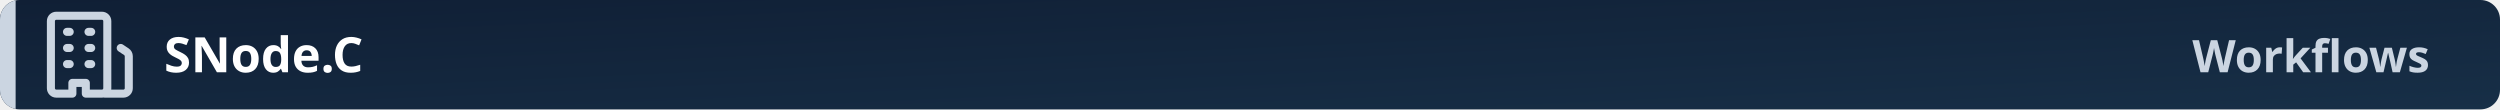
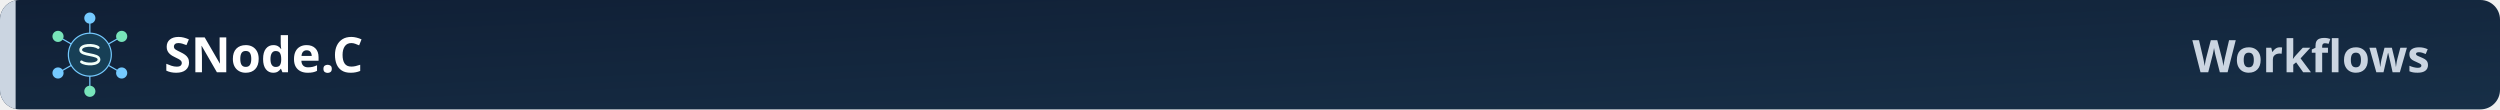
<svg xmlns="http://www.w3.org/2000/svg" width="1280" height="56" viewBox="0 0 1280 56" role="img" aria-label="SNode.C — Workflows">
  <defs>
    <linearGradient id="background" x2="1" y2="1">
      <stop stop-color="#101f35" />
      <stop offset="1" stop-color="#172f47" />
    </linearGradient>
    <clipPath id="rounded">
      <rect width="1280" height="56" rx="10" />
    </clipPath>
  </defs>
  <g clip-path="url(#rounded)">
    <rect width="1280" height="56" fill="url(#background)" />
    <rect width="8" height="56" fill="#cbd5e1" />
  </g>
-   <g transform="translate(46 28) scale(2.75) translate(-8 -8)">
-     <path fill="#cbd5e1" d="M1.75 16A1.75 1.75 0 0 1 0 14.25V1.75C0 .784.784 0 1.75 0h8.5C11.216 0 12 .784 12 1.75v12.5c0 .085-.006.168-.018.25h2.268a.25.25 0 0 0 .25-.25V8.285a.25.25 0 0 0-.111-.208l-1.055-.703a.749.749 0 1 1 .832-1.248l1.055.703c.487.325.779.871.779 1.456v5.965A1.75 1.75 0 0 1 14.25 16h-3.5a.766.766 0 0 1-.197-.026c-.099.017-.2.026-.303.026h-3a.75.75 0 0 1-.75-.75V14h-1v1.25a.75.75 0 0 1-.75.75Zm-.25-1.75c0 .138.112.25.25.25H4v-1.25a.75.75 0 0 1 .75-.75h2.5a.75.75 0 0 1 .75.75v1.25h2.25a.25.25 0 0 0 .25-.25V1.75a.25.25 0 0 0-.25-.25h-8.5a.25.25 0 0 0-.25.25ZM3.75 6h.5a.75.75 0 0 1 0 1.5h-.5a.75.75 0 0 1 0-1.5ZM3 3.75A.75.75 0 0 1 3.75 3h.5a.75.75 0 0 1 0 1.5h-.5A.75.75 0 0 1 3 3.75Zm4 3A.75.75 0 0 1 7.75 6h.5a.75.75 0 0 1 0 1.5h-.5A.75.75 0 0 1 7 6.75ZM7.75 3h.5a.75.75 0 0 1 0 1.5h-.5a.75.75 0 0 1 0-1.5ZM3 9.75A.75.75 0 0 1 3.75 9h.5a.75.75 0 0 1 0 1.5h-.5A.75.75 0 0 1 3 9.75ZM7.75 9h.5a.75.75 0 0 1 0 1.5h-.5a.75.75 0 0 1 0-1.5Z" />
+   <g transform="translate(46 28) scale(0.2037037) translate(0 0)">
+     <g>
+       <path d="M0 0L0 -92" fill="none" stroke="#75caff" stroke-width="3" />
+       <path d="M0 0L80 -46" fill="none" stroke="#75caff" stroke-width="3" />
+       <path d="M0 0L80 46" fill="none" stroke="#75caff" stroke-width="3" />
+       <path d="M0 0L0 92" fill="none" stroke="#75caff" stroke-width="3" />
+       <path d="M0 0L-80 46" fill="none" stroke="#75caff" stroke-width="3" />
+       <path d="M0 0L-80 -46" fill="none" stroke="#75caff" stroke-width="3" />
+       <circle r="54" fill="#173f56" stroke="#75caff" stroke-width="3" />
+       <circle cx="0" cy="-92" r="14" fill="#75caff" />
+       <circle cx="80" cy="-46" r="14" fill="#78e4ba" />
+       <circle cx="80" cy="46" r="14" fill="#75caff" />
+       <circle cx="0" cy="92" r="14" fill="#78e4ba" />
+       <circle cx="-80" cy="46" r="14" fill="#75caff" />
+       <circle cx="-80" cy="-46" r="14" fill="#78e4ba" />
+       <path d="M21-18C11-26-23-26-23-12C-23 3 23-3 23 12C23 26-11 26-21 18" fill="none" stroke="#f1fff9" stroke-width="7" stroke-linecap="round" stroke-linejoin="round" />
+     </g>
  </g>
  <text x="84" y="37" font-family="-apple-system, &quot;Segoe UI&quot;, &quot;Noto Sans&quot;, Helvetica, Arial, sans-serif" font-size="25" font-weight="700" fill="#ffffff">SNode.C</text>
  <text x="1244" y="37" text-anchor="end" font-family="-apple-system, &quot;Segoe UI&quot;, &quot;Noto Sans&quot;, Helvetica, Arial, sans-serif" font-size="23" font-weight="600" fill="#cbd5e1">Workflows</text>
</svg>
